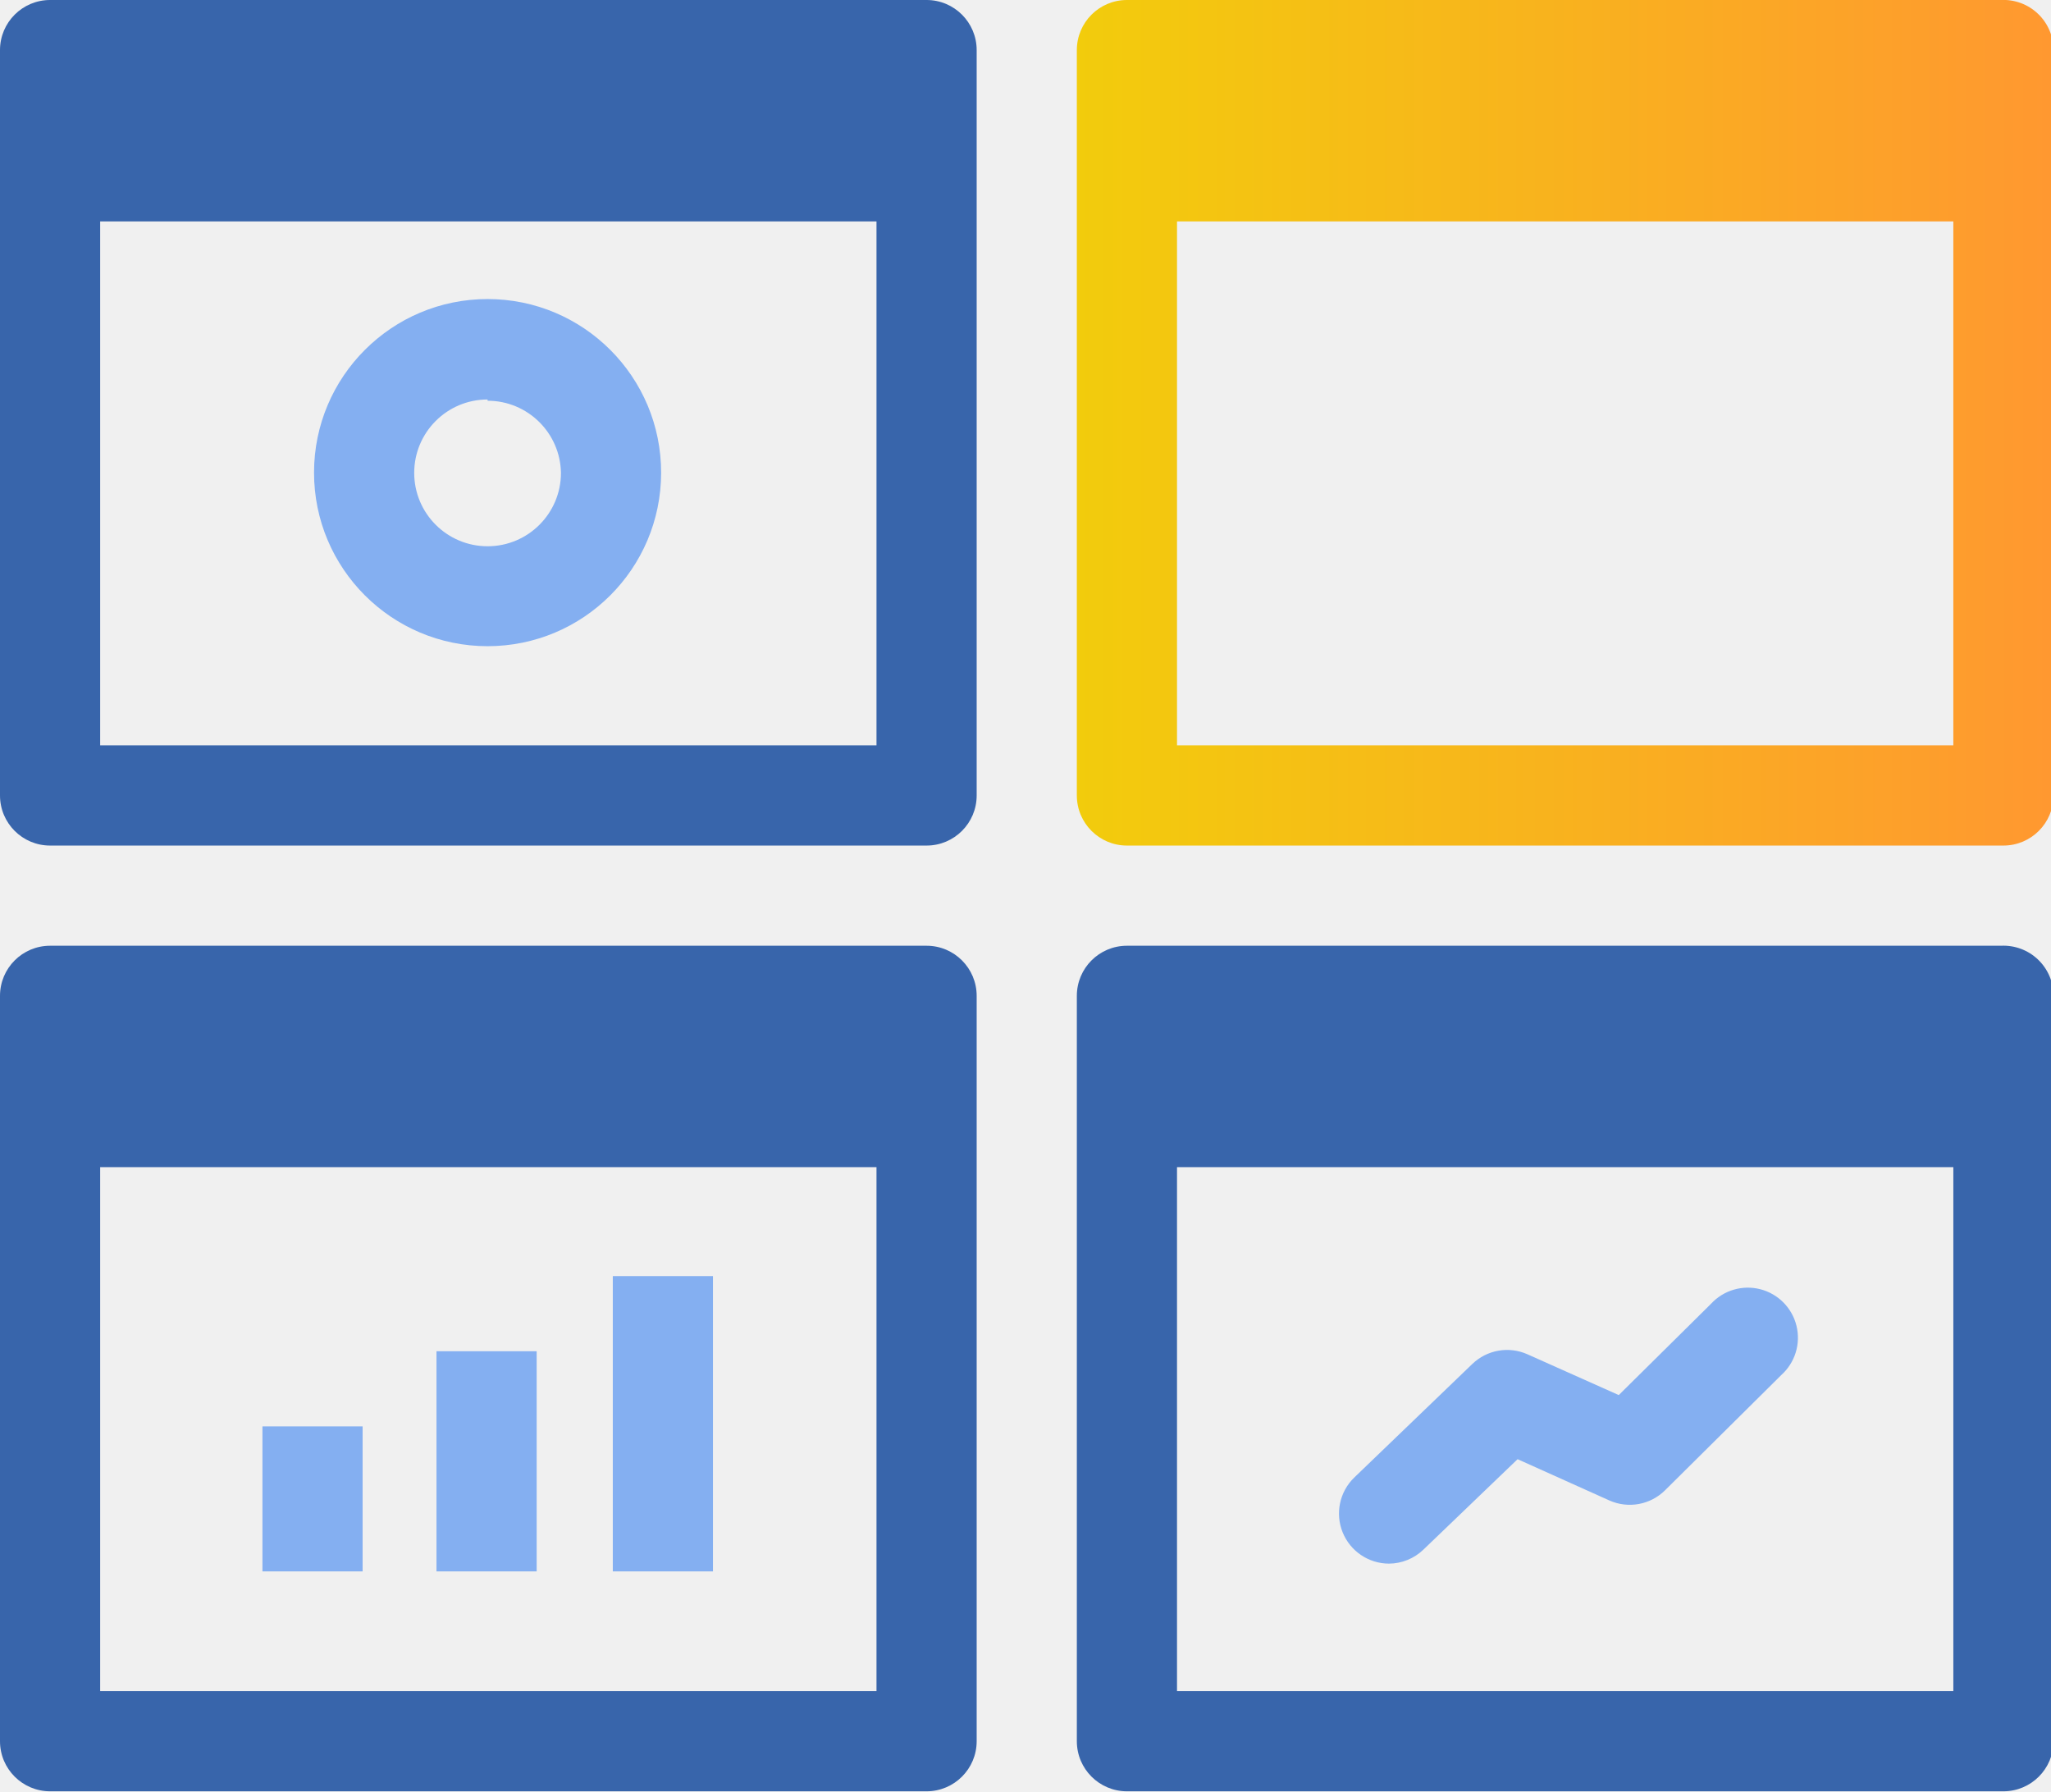
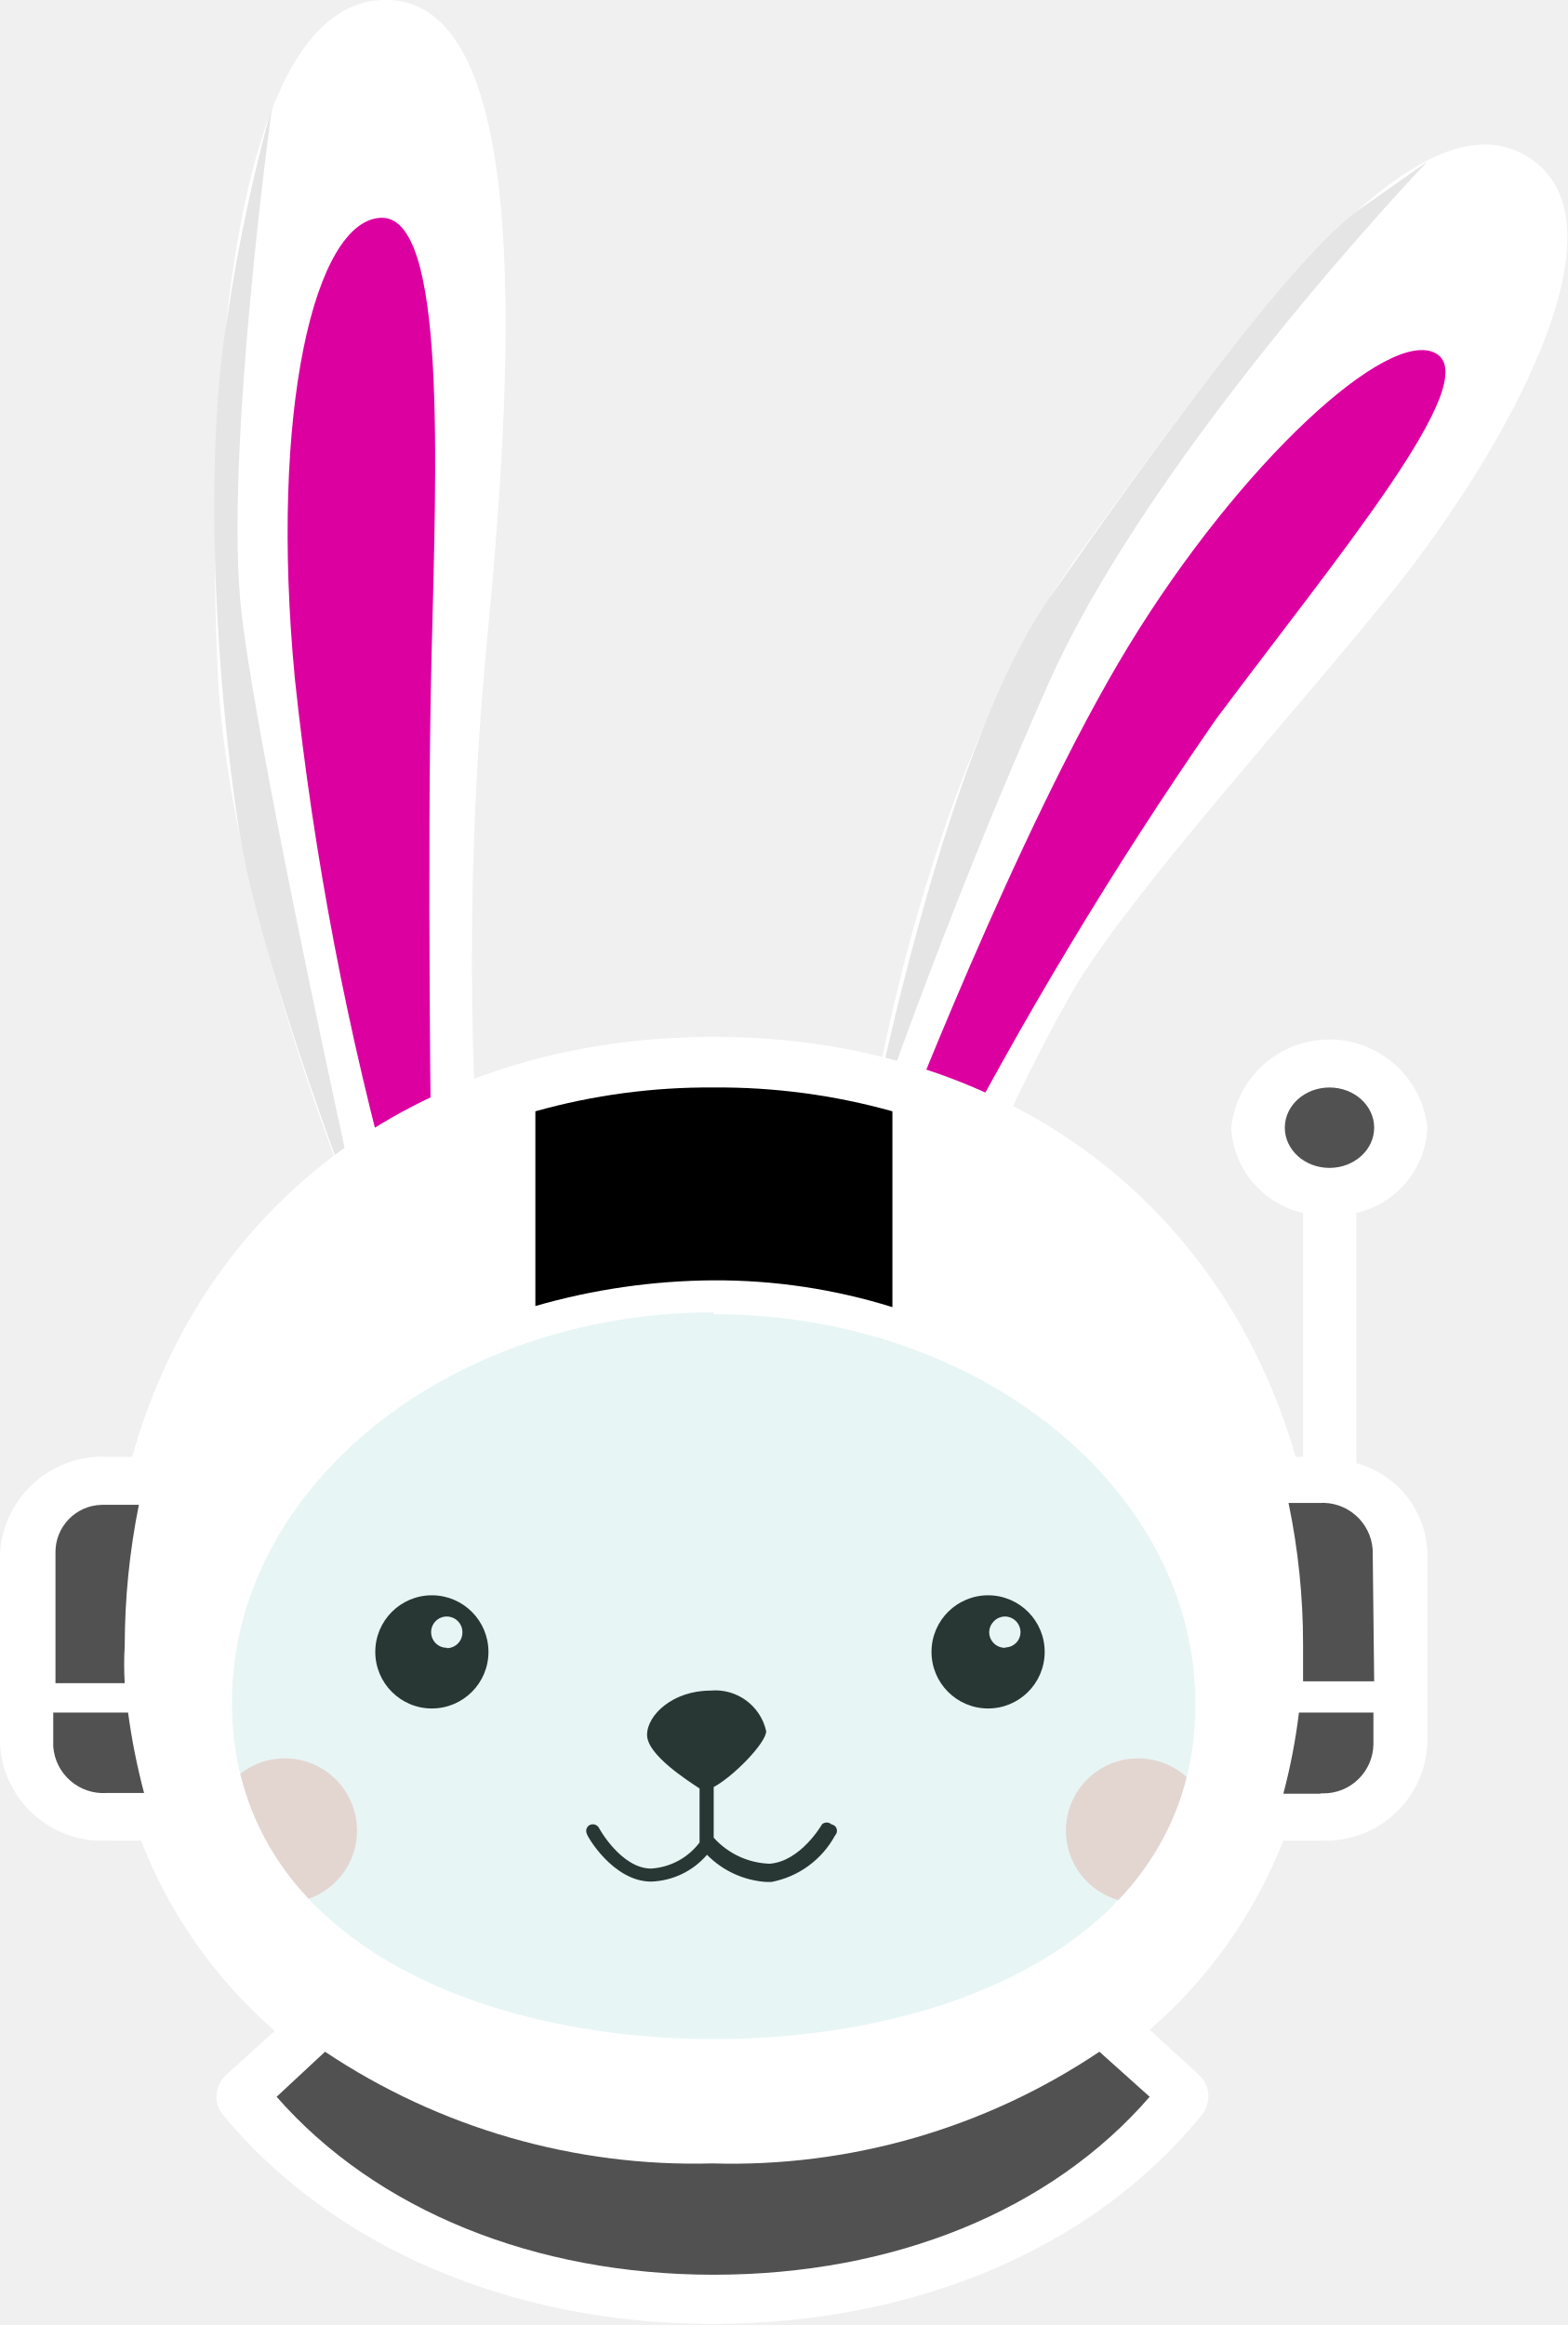
- <svg xmlns="http://www.w3.org/2000/svg" viewBox="0 0 81.9 71.52">
+ <svg xmlns="http://www.w3.org/2000/svg" id="Layer_1" data-name="Layer 1" viewBox="0 0 42.1 62.45">
  <defs>
-     <style>.cls-1{fill:#84aff1;}.cls-2{fill:#3865ab;}.cls-3{fill:url(#linear-gradient);}</style>
-     <linearGradient id="linear-gradient" x1="42.95" y1="16.88" x2="81.9" y2="16.88" gradientUnits="userSpaceOnUse">
-       <stop offset="0" stop-color="#f2cc0c" />
-       <stop offset="1" stop-color="#ff9830" />
-     </linearGradient>
+     <style>.cls-1{fill:#fff;}.cls-2{fill:#dd00a1;}.cls-3{fill:#f9d8d2;}.cls-4{fill:#10110e;}.cls-5{fill:#e5e5e5;}.cls-6{fill:#8accce;opacity:0.2;isolation:isolate;}.cls-7{fill:#515151;}</style>
  </defs>
-   <g id="Layer_2" data-name="Layer 2">
-     <g id="Layer_1-2" data-name="Layer 1">
-       <path class="cls-1" d="M55.46,62.43A2,2,0,0,1,54.07,59l4.72-4.54a2,2,0,0,1,2.2-.39l3.65,1.63,3.68-3.64a2,2,0,1,1,2.81,2.84l-4.64,4.6a2,2,0,0,1-2.22.41L60.6,58.26l-3.76,3.61A2,2,0,0,1,55.46,62.43Z" />
-       <path class="cls-2" d="M37,0H2A2,2,0,0,0,0,2V31.76a2,2,0,0,0,2,2H37a2,2,0,0,0,2-2V2A2,2,0,0,0,37,0ZM4,29.76V8.84H35V29.76Z" />
-       <path class="cls-3" d="M79.9,0H45a2,2,0,0,0-2,2V31.76a2,2,0,0,0,2,2h35a2,2,0,0,0,2-2V2A2,2,0,0,0,79.9,0ZM47,29.76V8.84h31V29.76Z" />
-       <path class="cls-2" d="M37,37.76H2a2,2,0,0,0-2,2V69.52a2,2,0,0,0,2,2H37a2,2,0,0,0,2-2V39.76A2,2,0,0,0,37,37.76ZM4,67.52V46.6H35V67.52Z" />
-       <path class="cls-2" d="M79.9,37.76H45a2,2,0,0,0-2,2V69.52a2,2,0,0,0,2,2h35a2,2,0,0,0,2-2V39.76A2,2,0,0,0,79.9,37.76ZM47,67.52V46.6h31V67.52Z" />
-       <rect class="cls-1" x="10.48" y="56.95" width="4" height="5.79" />
-       <rect class="cls-1" x="17.43" y="53.95" width="4" height="8.79" />
-       <rect class="cls-1" x="24.47" y="50.95" width="4" height="11.79" />
-       <path class="cls-1" d="M19.47,25.8a6.93,6.93,0,1,1,6.93-6.92A6.93,6.93,0,0,1,19.47,25.8Zm0-9.85a2.93,2.93,0,1,0,2.93,2.93A2.93,2.93,0,0,0,19.47,16Z" />
-     </g>
-   </g>
+   <path class="cls-1" d="M14.24,55.36c.92-.61-1.49-.38-1.69-.79a15,15,0,0,1-2.82-.51C8,53.62,3.9,50.85,3.47,48.25s0-7.65,1.83-10.61A17,17,0,0,1,9.73,33S6.16,24.51,5.85,18.1,6,.21,10.24,0s3.49,10.48,2.82,17.43a89.47,89.47,0,0,0-.21,13.89,19.45,19.45,0,0,1,5.51-.92,21.2,21.2,0,0,1,4.9.46S24.58,21,29,14.86,38,2.4,41,4.19s-.81,8.19-3.46,11.52-7.25,8.33-8.78,11a47.26,47.26,0,0,0-2.65,5.51,15,15,0,0,1,6.4,6.32c2.07,4.28,2.27,9.59,1.15,11.83a8.1,8.1,0,0,1-5.61,4c-1.32.1-6.91,1.48-6.91,1.48Z" transform="translate(0 0)" />
+   <path class="cls-2" d="M24,30.94s3.33-8.7,6.32-13.6,7-8.59,8.26-7.84S36,14.85,32.66,19.32a112.3,112.3,0,0,0-7.44,12.37Z" transform="translate(0 0)" />
+   <path class="cls-2" d="M10.64,32.44l.95-.75s-.13-8.7,0-14S12,5.78,10.23,5.85,7.23,11,7.92,18.23A86.92,86.92,0,0,0,10.64,32.44Z" transform="translate(0 0)" />
+   <circle class="cls-3" cx="7.65" cy="49.17" r="1.94" />
+   <circle class="cls-3" cx="30.57" cy="49.17" r="1.94" />
+   <path class="cls-4" d="M22.33,49a.19.19,0,0,0-.25,0h0s-.57,1-1.41,1.06a2.11,2.11,0,0,1-1.5-.7V48c.54-.29,1.41-1.19,1.41-1.5a1.4,1.4,0,0,0-1.5-1.09c-1,0-1.7.65-1.7,1.19s1.1,1.23,1.41,1.44v1.45a1.77,1.77,0,0,1-1.3.7c-.8,0-1.4-1.08-1.4-1.09a.19.19,0,0,0-.25-.08h0a.18.18,0,0,0-.08.23h0c0,.06.71,1.29,1.73,1.29a2.07,2.07,0,0,0,1.5-.72,2.46,2.46,0,0,0,1.59.73h.14a2.47,2.47,0,0,0,1.71-1.25.18.18,0,0,0,0-.25A.24.24,0,0,0,22.33,49Z" transform="translate(0 0)" />
+   <path class="cls-5" d="M9.73,33S7,26,6.42,22.29s-1-9.78-.3-13.85A46.3,46.3,0,0,1,7.31,2.85S6,12.34,6.49,16.49,9.73,33,9.73,33Z" transform="translate(0 0)" />
+   <path class="cls-5" d="M23.26,30.85s2-10.59,4.91-14.76S34.73,6.9,36.52,5.62l1.82-1.28S31,12,28.17,18.34,23.26,30.85,23.26,30.85Z" transform="translate(0 0)" />
+   <path class="cls-4" d="M11.6,42.85a1.52,1.52,0,1,0,1.52,1.52h0a1.52,1.52,0,0,0-1.5-1.52Zm.4,1.41a.42.42,0,1,1,.42-.42h0a.42.42,0,0,1-.41.43h0Z" transform="translate(0 0)" />
+   <path class="cls-4" d="M26.55,42.85a1.52,1.52,0,1,0,1.51,1.53h0a1.52,1.52,0,0,0-1.51-1.53ZM27,44.26a.42.42,0,0,1-.43-.41h0a.43.43,0,0,1,.41-.43.42.42,0,0,1,.43.41h0a.41.41,0,0,1-.4.42h0Z" transform="translate(0 0)" />
+   <ellipse class="cls-6" cx="19.36" cy="44.95" rx="14.1" ry="10.16" />
+   <path class="cls-1" d="M36.43,39.3V32.58a2.46,2.46,0,0,0,1.91-2.29,2.65,2.65,0,0,0-5.27,0A2.48,2.48,0,0,0,35,32.58v6.55h-.2c-2-6.94-7.91-11.28-15.63-11.28S5.51,32.15,3.55,39.13H2.88A2.76,2.76,0,0,0,0,41.71v5.14a2.75,2.75,0,0,0,2.88,2.59h.91a13,13,0,0,0,3.59,5.11L6.09,55.72A.78.78,0,0,0,6,56.82l0,0H6c2.93,3.53,7.72,5.6,13.13,5.6s10.21-2,13.14-5.6a.79.79,0,0,0-.09-1.11h0l-1.3-1.19a13,13,0,0,0,3.59-5.08h1a2.74,2.74,0,0,0,2.87-2.6V41.71A2.58,2.58,0,0,0,36.43,39.3Zm-17.26-4c7.14,0,12.94,4.7,12.94,10.47,0,6.25-6.51,9-12.94,9S6.23,52,6.23,45.72C6.23,40,12,35.25,19.17,35.25Z" transform="translate(0 0)" />
+   <path class="cls-7" d="M36.91,45.16H35v-1a18.61,18.61,0,0,0-.39-3.79h.82a1.35,1.35,0,0,1,1.44,1.25h0Z" transform="translate(0 0)" />
+   <path class="cls-7" d="M35.47,48.18h-1A16.13,16.13,0,0,0,34.89,46h2v.85a1.34,1.34,0,0,1-1.36,1.32h-.06Z" transform="translate(0 0)" />
+   <path class="cls-7" d="M19.17,61.1c-4.79,0-9.06-1.72-11.74-4.78l1.3-1.21a17.87,17.87,0,0,0,10.4,3,17.73,17.73,0,0,0,10.4-3l1.35,1.21C28.23,59.38,24,61.1,19.17,61.1Z" transform="translate(0 0)" />
+   <path class="cls-7" d="M2.88,40.42h.85a19.33,19.33,0,0,0-.38,3.79,8.34,8.34,0,0,0,0,1H1.49v-3.5a1.27,1.27,0,0,1,1.24-1.29Z" transform="translate(0 0)" />
+   <path d="M19.17,34.39a17.66,17.66,0,0,0-4.79.69V29.85a17.23,17.23,0,0,1,4.79-.64,17.3,17.3,0,0,1,4.8.64v5.26A15.91,15.91,0,0,0,19.17,34.39Z" transform="translate(0 0)" />
+   <path class="cls-7" d="M1.44,46h2a17.56,17.56,0,0,0,.43,2.16h-1a1.35,1.35,0,0,1-1.44-1.25h0V46Z" transform="translate(0 0)" />
+   <ellipse class="cls-7" cx="35.71" cy="30.29" rx="1.2" ry="1.08" />
</svg>
